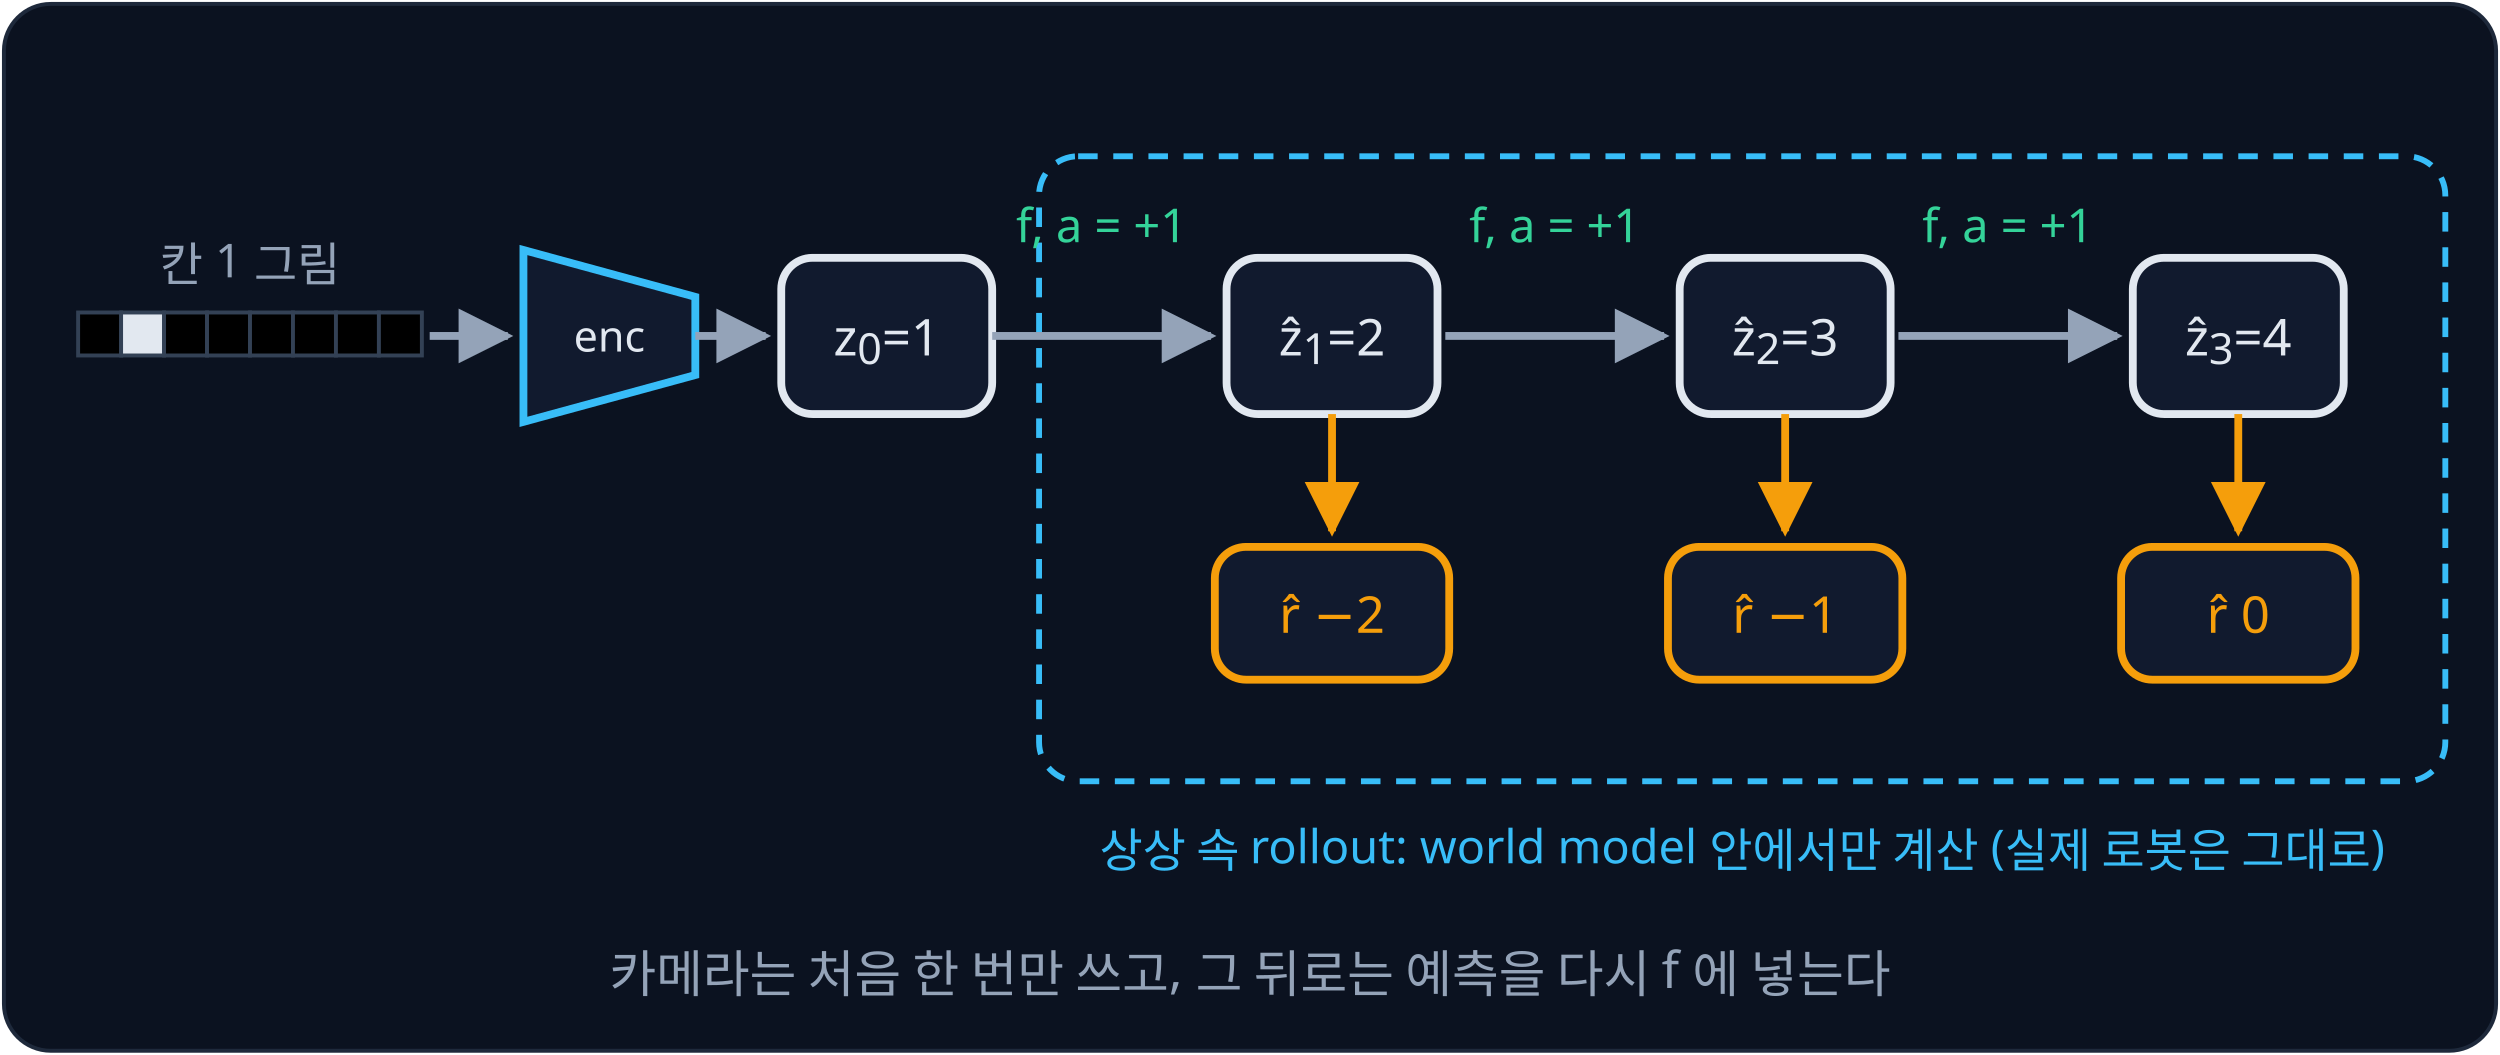
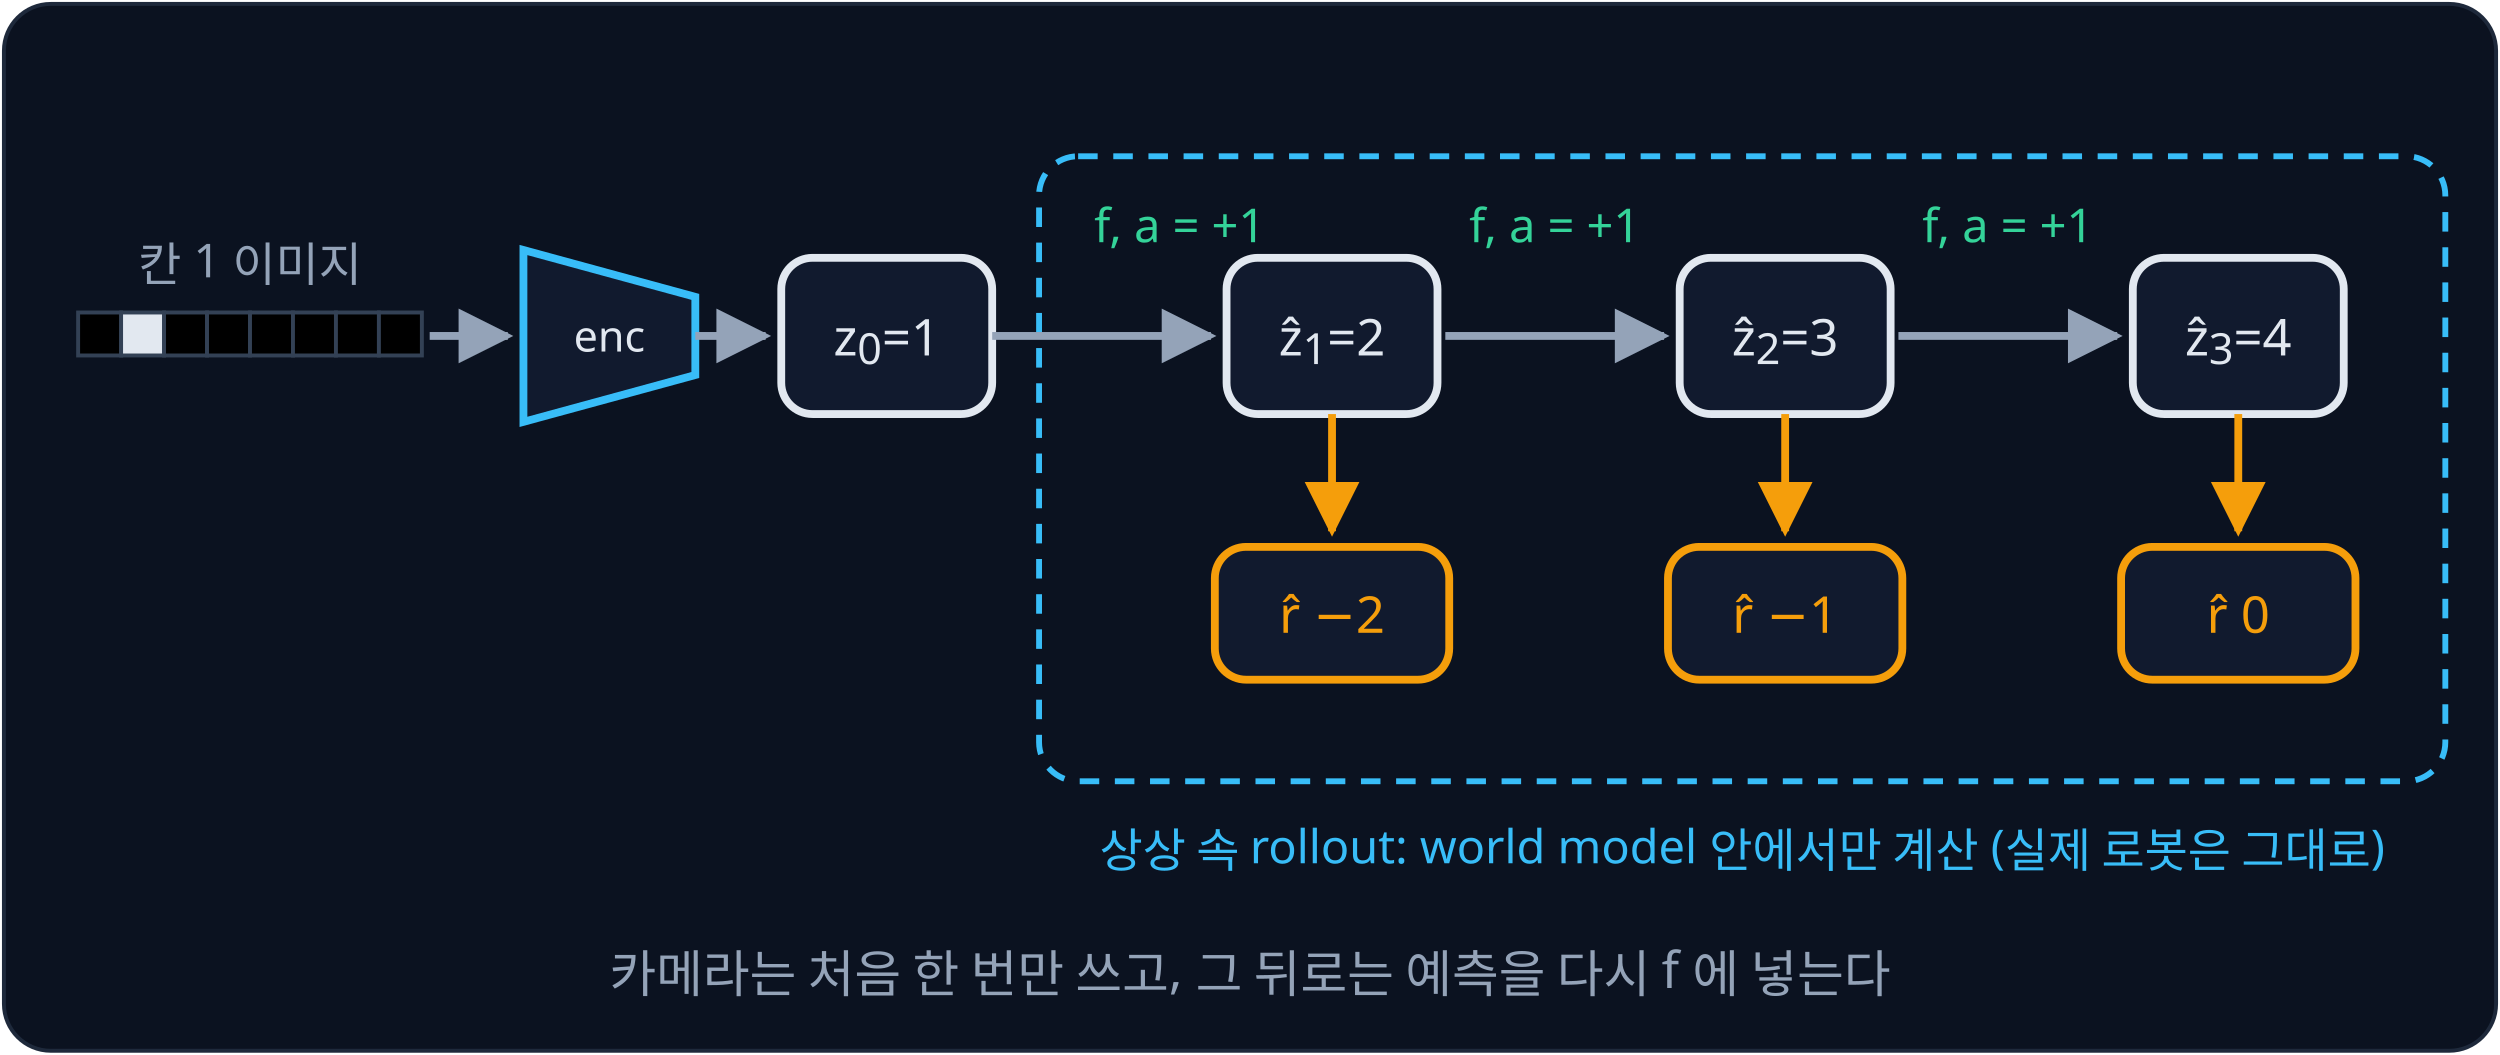
<svg xmlns="http://www.w3.org/2000/svg" viewBox="0 0 640 270" font-family="Pretendard, 'Apple SD Gothic Neo', 'Noto Sans KR', system-ui, sans-serif">
  <defs>
    <marker id="arrow-gray" viewBox="0 0 10 10" refX="9" refY="5" markerWidth="7" markerHeight="7" orient="auto-start-reverse">
      <path d="M0,0 L10,5 L0,10 z" fill="#94a3b8" />
    </marker>
    <marker id="arrow-amber" viewBox="0 0 10 10" refX="9" refY="5" markerWidth="7" markerHeight="7" orient="auto-start-reverse">
      <path d="M0,0 L10,5 L0,10 z" fill="#f59e0b" />
    </marker>
    <marker id="arrow-green" viewBox="0 0 10 10" refX="9" refY="5" markerWidth="7" markerHeight="7" orient="auto-start-reverse">
      <path d="M0,0 L10,5 L0,10 z" fill="#34d399" />
    </marker>
    <marker id="arrow-red" viewBox="0 0 10 10" refX="9" refY="5" markerWidth="7" markerHeight="7" orient="auto-start-reverse">
      <path d="M0,0 L10,5 L0,10 z" fill="#f87171" />
    </marker>
    <marker id="arrow-sky" viewBox="0 0 10 10" refX="9" refY="5" markerWidth="7" markerHeight="7" orient="auto-start-reverse">
      <path d="M0,0 L10,5 L0,10 z" fill="#38bdf8" />
    </marker>
    <marker id="arrow-violet" viewBox="0 0 10 10" refX="9" refY="5" markerWidth="7" markerHeight="7" orient="auto-start-reverse">
      <path d="M0,0 L10,5 L0,10 z" fill="#a78bfa" />
    </marker>
  </defs>
  <rect x="1" y="1" width="638" height="268" rx="12" fill="#0b1220" stroke="#1e293b" />
  <rect x="20.0" y="80.0" width="11.0" height="11.0" rx="0" fill="#000000" stroke="#334155" stroke-width="1" />
  <rect x="31.0" y="80.0" width="11.0" height="11.0" rx="0" fill="#e2e8f0" stroke="#334155" stroke-width="1" />
  <rect x="42.0" y="80.0" width="11.0" height="11.0" rx="0" fill="#000000" stroke="#334155" stroke-width="1" />
  <rect x="53.0" y="80.0" width="11.0" height="11.0" rx="0" fill="#000000" stroke="#334155" stroke-width="1" />
  <rect x="64.0" y="80.0" width="11.0" height="11.0" rx="0" fill="#000000" stroke="#334155" stroke-width="1" />
  <rect x="75.0" y="80.0" width="11.0" height="11.0" rx="0" fill="#000000" stroke="#334155" stroke-width="1" />
  <rect x="86.0" y="80.0" width="11.0" height="11.0" rx="0" fill="#000000" stroke="#334155" stroke-width="1" />
  <rect x="97.0" y="80.0" width="11.0" height="11.0" rx="0" fill="#000000" stroke="#334155" stroke-width="1" />
-   <text x="64.0" y="72.0" fill="#94a3b8" font-size="12" text-anchor="middle">칸 1 그림</text>
+   <text x="64.0" y="72.0" fill="#94a3b8" font-size="12" text-anchor="middle">칸 1 이미지</text>
  <line x1="110.0" y1="86.0" x2="130.0" y2="86.0" stroke="#94a3b8" stroke-width="2" marker-end="url(#arrow-gray)" />
  <path d="M134,64 L178,76 L178,96 L134,108 Z" fill="#111a2e" stroke="#38bdf8" stroke-width="2" />
  <text x="156.0" y="90.0" fill="#e2e8f0" font-size="11" text-anchor="middle">enc</text>
  <line x1="178.0" y1="86.0" x2="196.0" y2="86.0" stroke="#94a3b8" stroke-width="2" marker-end="url(#arrow-gray)" />
  <rect x="200.0" y="66.0" width="54.0" height="40.0" rx="8" fill="#111a2e" stroke="#e2e8f0" stroke-width="2" />
  <text x="227.0" y="91.0" fill="#e2e8f0" font-size="13" text-anchor="middle">z<tspan baseline-shift="sub" font-size="11">0</tspan>=1</text>
  <rect x="266.0" y="40.0" width="360.0" height="160.0" rx="10" fill="none" stroke="#38bdf8" stroke-width="1.5" stroke-dasharray="5 4" />
  <text x="446.0" y="222.0" fill="#38bdf8" font-size="12" text-anchor="middle">상상 속 rollout: world model 안에서만 계산 (실제 로봇은 그대로)</text>
  <line x1="254.0" y1="86.0" x2="310.0" y2="86.0" stroke="#94a3b8" stroke-width="2" marker-end="url(#arrow-gray)" />
-   <text x="282.0" y="62.0" fill="#34d399" font-size="12" text-anchor="middle">f, a = +1</text>
+   <text x="302.0" y="62.0" fill="#34d399" font-size="12" text-anchor="middle">f, a = +1</text>
  <rect x="314.0" y="66.0" width="54.0" height="40.0" rx="8" fill="#111a2e" stroke="#e2e8f0" stroke-width="2" />
  <text x="341.0" y="91.0" fill="#e2e8f0" font-size="13" text-anchor="middle">ẑ<tspan baseline-shift="sub" font-size="11">1</tspan>=2</text>
  <line x1="341.0" y1="106.0" x2="341.0" y2="136.0" stroke="#f59e0b" stroke-width="2" marker-end="url(#arrow-amber)" />
  <rect x="311.0" y="140.0" width="60.0" height="34.0" rx="8" fill="#111a2e" stroke="#f59e0b" stroke-width="2" />
  <text x="341.0" y="162.0" fill="#f59e0b" font-size="13" text-anchor="middle">r̂ −2</text>
  <line x1="370.0" y1="86.0" x2="426.0" y2="86.0" stroke="#94a3b8" stroke-width="2" marker-end="url(#arrow-gray)" />
  <text x="398.0" y="62.0" fill="#34d399" font-size="12" text-anchor="middle">f, a = +1</text>
  <rect x="430.0" y="66.0" width="54.0" height="40.0" rx="8" fill="#111a2e" stroke="#e2e8f0" stroke-width="2" />
  <text x="457.0" y="91.0" fill="#e2e8f0" font-size="13" text-anchor="middle">ẑ<tspan baseline-shift="sub" font-size="11">2</tspan>=3</text>
  <line x1="457.0" y1="106.0" x2="457.0" y2="136.0" stroke="#f59e0b" stroke-width="2" marker-end="url(#arrow-amber)" />
  <rect x="427.0" y="140.0" width="60.0" height="34.0" rx="8" fill="#111a2e" stroke="#f59e0b" stroke-width="2" />
  <text x="457.0" y="162.0" fill="#f59e0b" font-size="13" text-anchor="middle">r̂ −1</text>
  <line x1="486.0" y1="86.0" x2="542.0" y2="86.0" stroke="#94a3b8" stroke-width="2" marker-end="url(#arrow-gray)" />
  <text x="514.0" y="62.0" fill="#34d399" font-size="12" text-anchor="middle">f, a = +1</text>
  <rect x="546.0" y="66.0" width="54.0" height="40.0" rx="8" fill="#111a2e" stroke="#e2e8f0" stroke-width="2" />
  <text x="573.0" y="91.0" fill="#e2e8f0" font-size="13" text-anchor="middle">ẑ<tspan baseline-shift="sub" font-size="11">3</tspan>=4</text>
  <line x1="573.0" y1="106.0" x2="573.0" y2="136.0" stroke="#f59e0b" stroke-width="2" marker-end="url(#arrow-amber)" />
  <rect x="543.0" y="140.0" width="60.0" height="34.0" rx="8" fill="#111a2e" stroke="#f59e0b" stroke-width="2" />
  <text x="573.0" y="162.0" fill="#f59e0b" font-size="13" text-anchor="middle">r̂ 0</text>
  <text x="320.0" y="254.0" fill="#94a3b8" font-size="13" text-anchor="middle">카메라는 처음 한 번만 쓰고, 그 뒤로는 예측을 다시 f 에 넣는다</text>
</svg>
